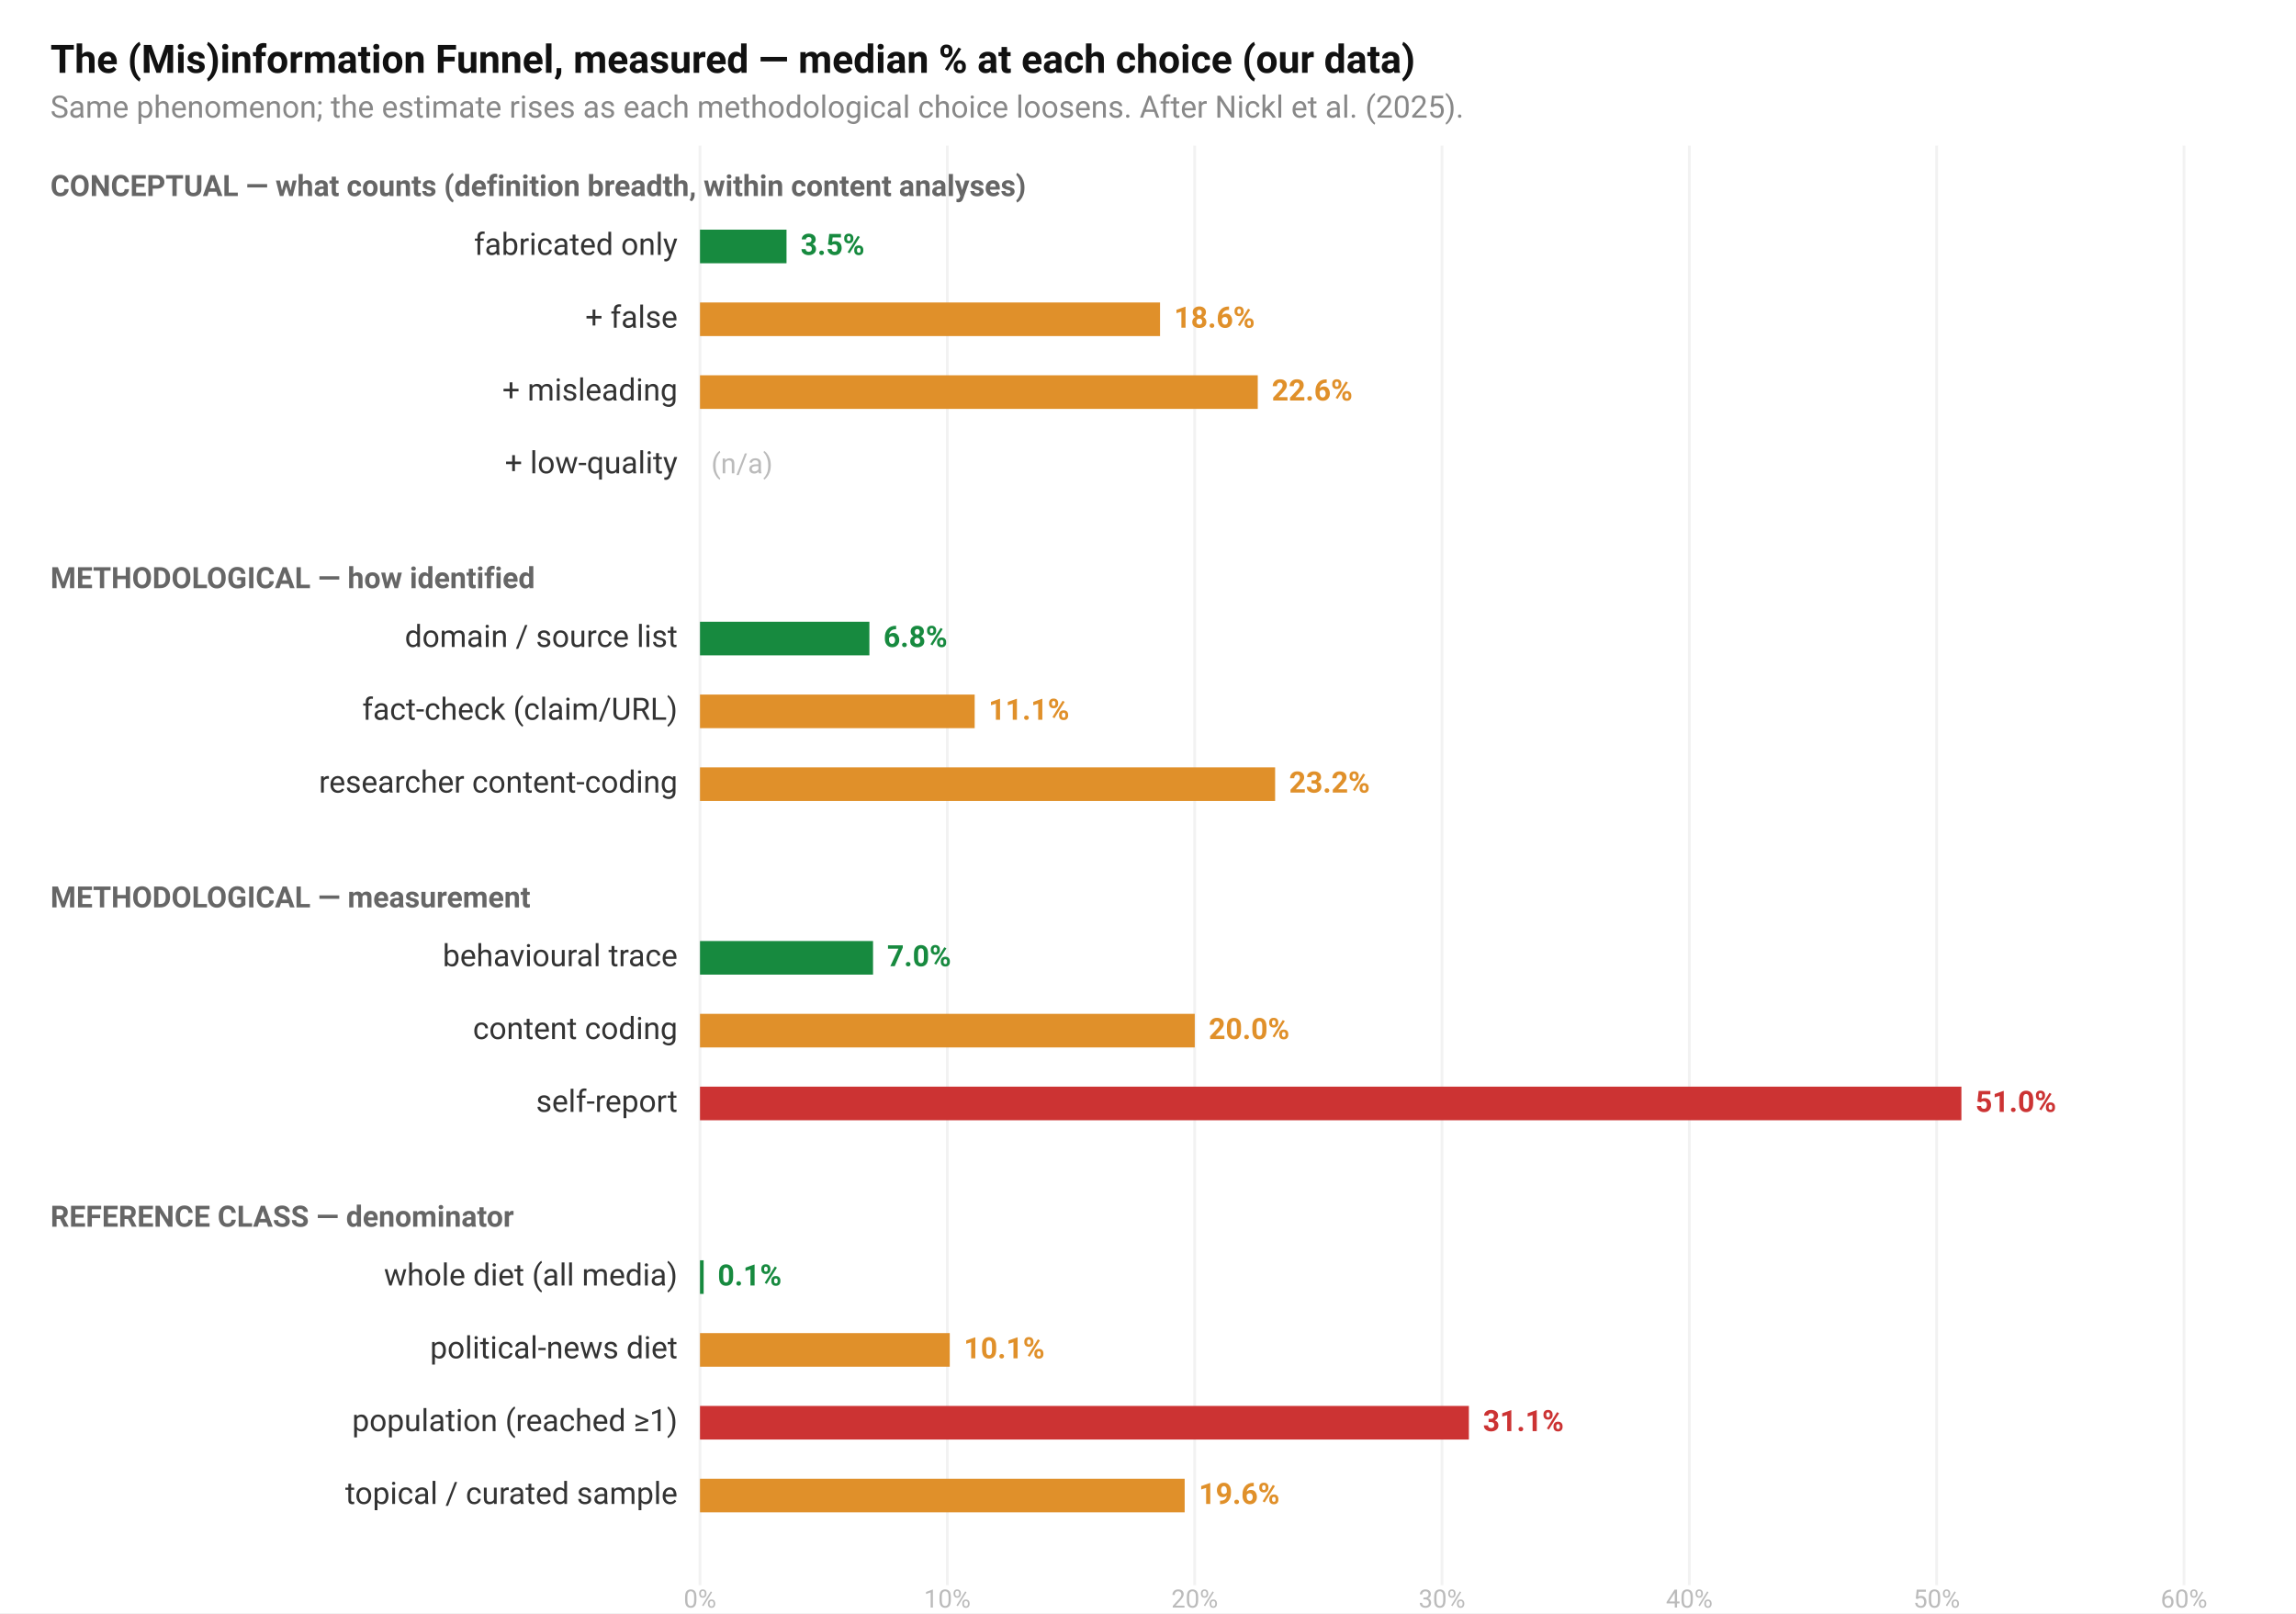
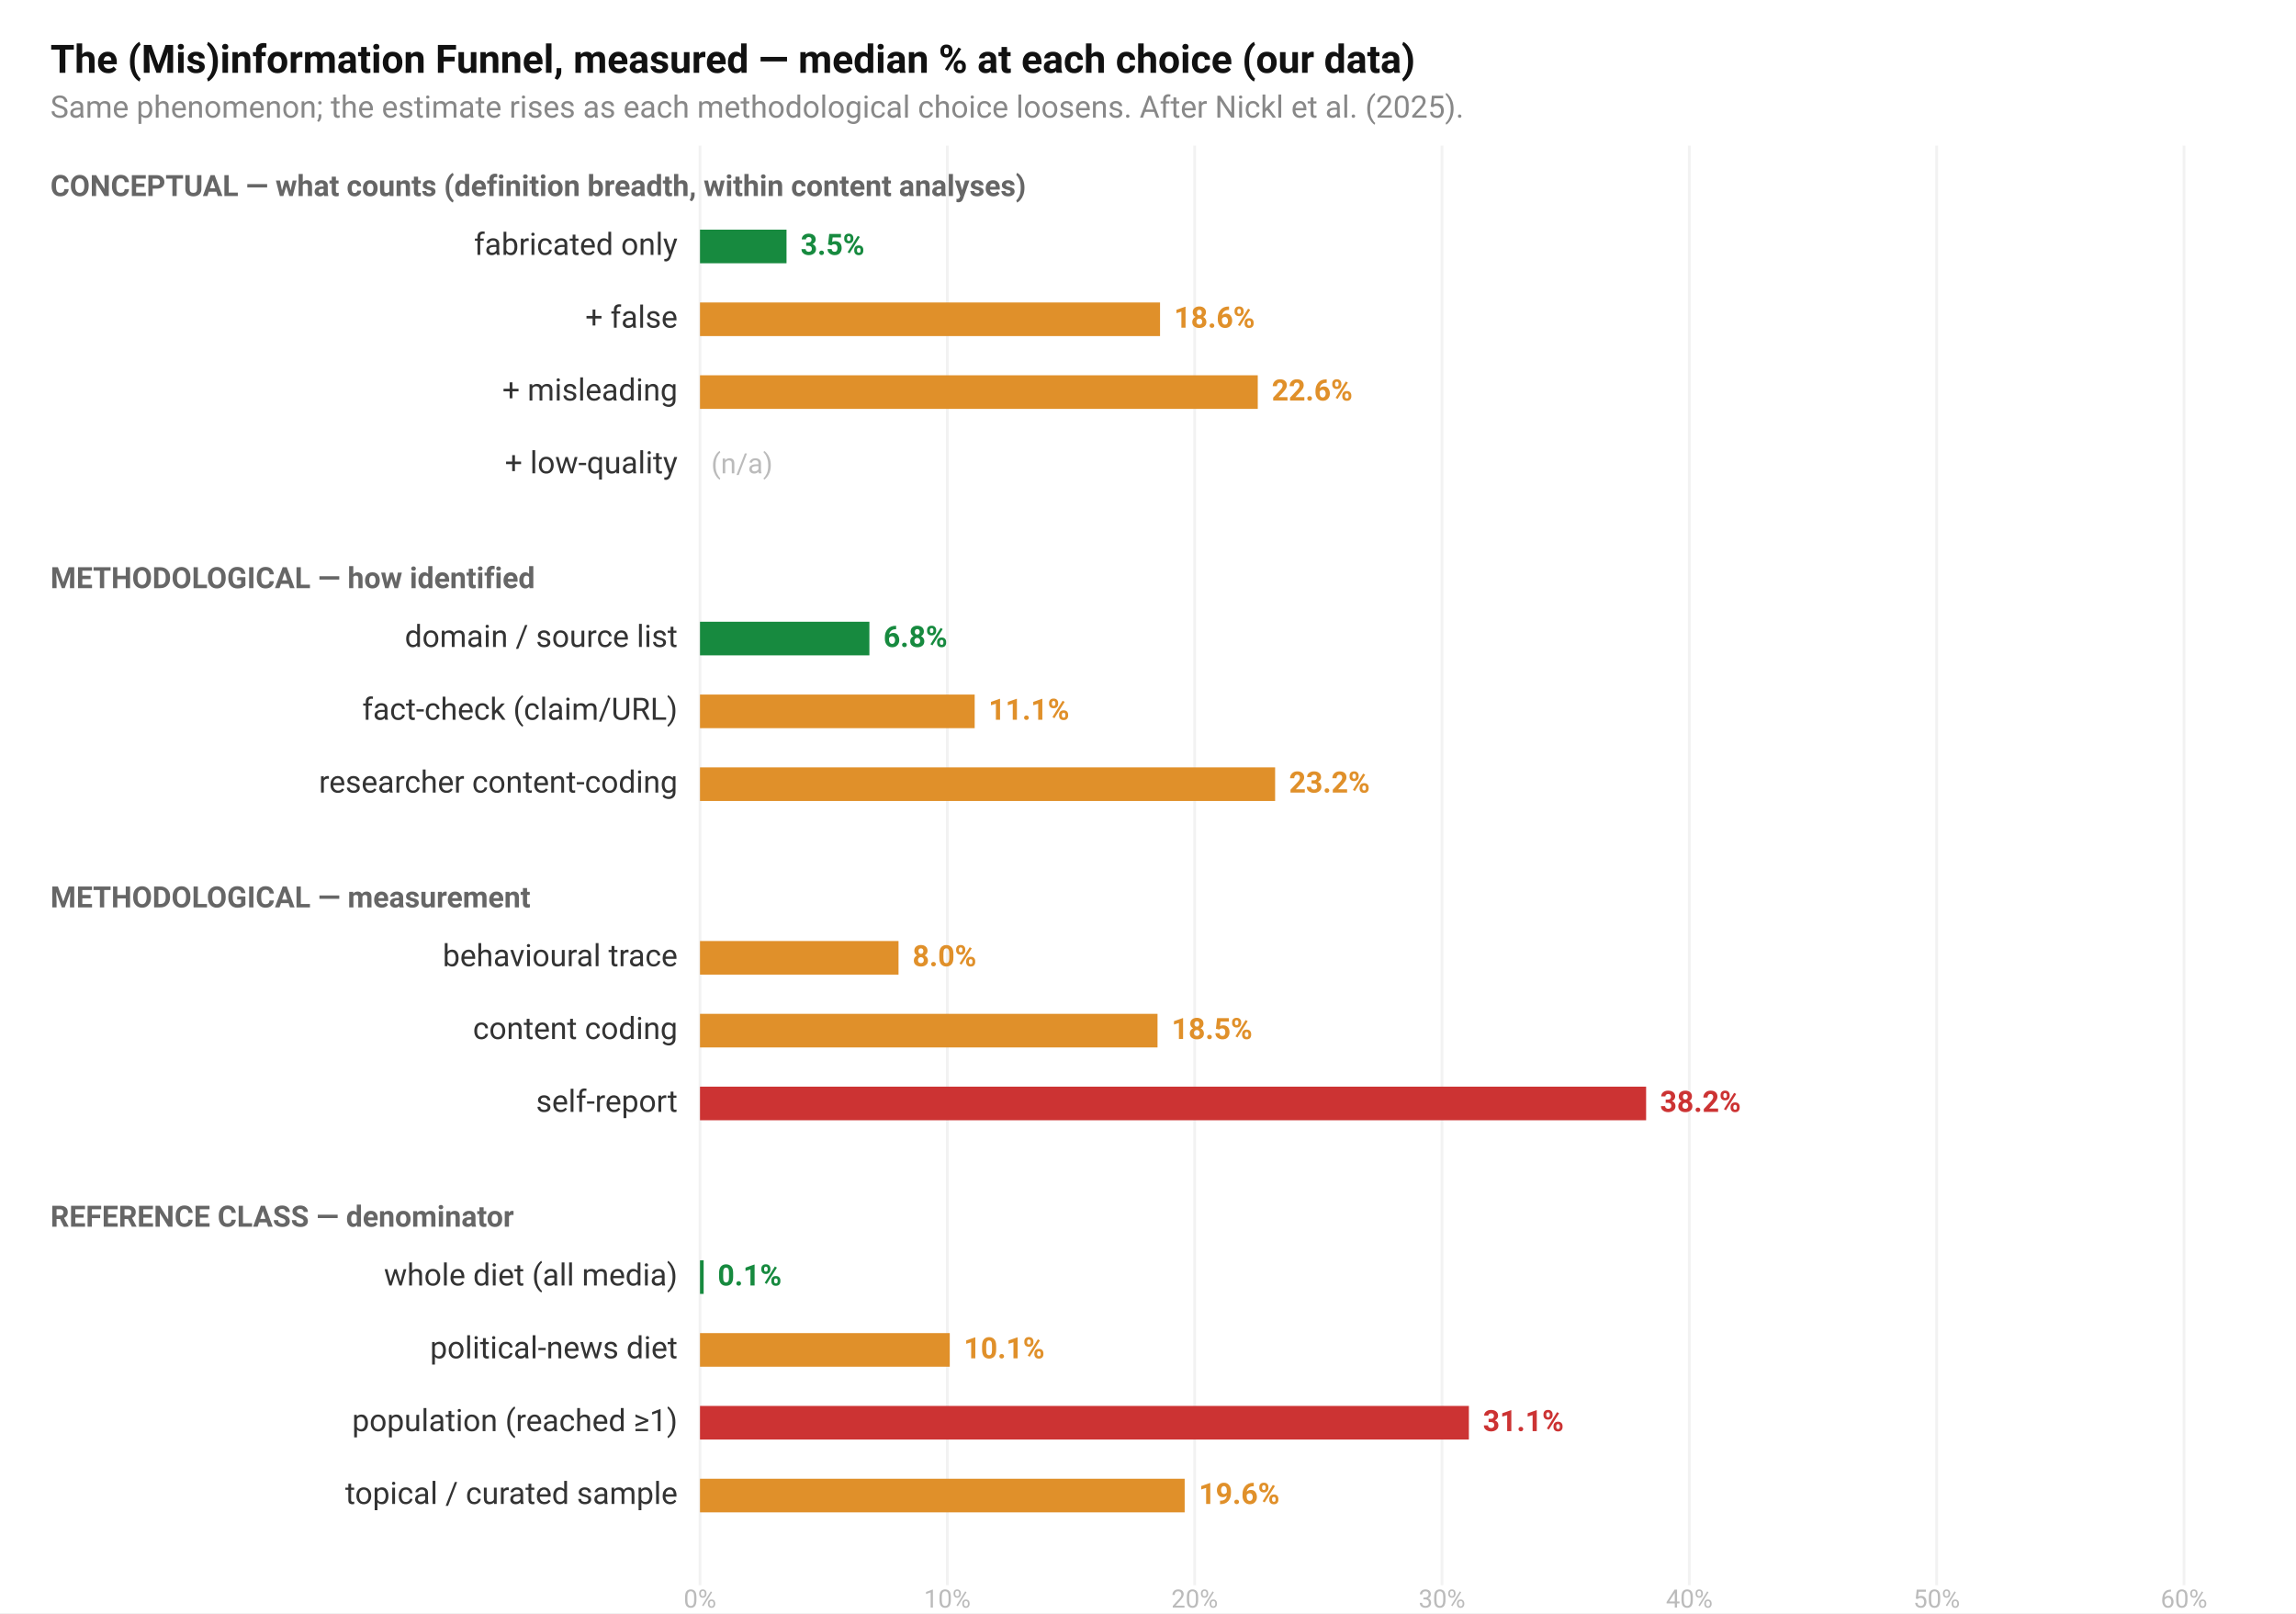
<svg xmlns="http://www.w3.org/2000/svg" viewBox="0 0 820 576" width="820" height="576" font-family="-apple-system,Segoe UI,Roboto,sans-serif">
  <rect width="820" height="576" fill="#fff" />
  <text x="18" y="26" font-size="14" font-weight="bold" fill="#111">The (Mis)information Funnel, measured — median % at each choice (our data)</text>
  <text x="18" y="42" font-size="11" fill="#888">Same phenomenon; the estimate rises as each methodological choice loosens. After Nickl et al. (2025).</text>
  <line x1="250.0" y1="52" x2="250.0" y2="566" stroke="#f2f2f2" />
  <text x="250.0" y="574" font-size="9" text-anchor="middle" fill="#bbb">0%</text>
  <line x1="338.333" y1="52" x2="338.333" y2="566" stroke="#f2f2f2" />
  <text x="338.333" y="574" font-size="9" text-anchor="middle" fill="#bbb">10%</text>
  <line x1="426.667" y1="52" x2="426.667" y2="566" stroke="#f2f2f2" />
  <text x="426.667" y="574" font-size="9" text-anchor="middle" fill="#bbb">20%</text>
  <line x1="515.0" y1="52" x2="515.0" y2="566" stroke="#f2f2f2" />
  <text x="515.0" y="574" font-size="9" text-anchor="middle" fill="#bbb">30%</text>
  <line x1="603.333" y1="52" x2="603.333" y2="566" stroke="#f2f2f2" />
  <text x="603.333" y="574" font-size="9" text-anchor="middle" fill="#bbb">40%</text>
  <line x1="691.667" y1="52" x2="691.667" y2="566" stroke="#f2f2f2" />
  <text x="691.667" y="574" font-size="9" text-anchor="middle" fill="#bbb">50%</text>
  <line x1="780.0" y1="52" x2="780.0" y2="566" stroke="#f2f2f2" />
  <text x="780.0" y="574" font-size="9" text-anchor="middle" fill="#bbb">60%</text>
  <text x="18" y="70" font-size="10.5" font-weight="bold" fill="#666">CONCEPTUAL — what counts (definition breadth, within content analyses)</text>
  <text x="242" y="91.0" font-size="11" text-anchor="end" fill="#333">fabricated only</text>
  <rect x="250" y="82.0" width="30.9" height="12" fill="#178a3f" />
  <text x="285.917" y="91.0" font-size="10.5" fill="#178a3f" font-weight="bold">3.5%</text>
  <text x="242" y="117.0" font-size="11" text-anchor="end" fill="#333">+ false</text>
  <rect x="250" y="108.0" width="164.3" height="12" fill="#e0902a" />
  <text x="419.3" y="117.0" font-size="10.5" fill="#e0902a" font-weight="bold">18.6%</text>
  <text x="242" y="143.0" font-size="11" text-anchor="end" fill="#333">+ misleading</text>
  <rect x="250" y="134.0" width="199.2" height="12" fill="#e0902a" />
  <text x="454.192" y="143.0" font-size="10.5" fill="#e0902a" font-weight="bold">22.6%</text>
  <text x="242" y="169.0" font-size="11" text-anchor="end" fill="#333">+ low-quality</text>
  <text x="254" y="169.0" font-size="10" fill="#bbb">(n/a)</text>
  <text x="18" y="210" font-size="10.5" font-weight="bold" fill="#666">METHODOLOGICAL — how identified</text>
  <text x="242" y="231.0" font-size="11" text-anchor="end" fill="#333">domain / source list</text>
  <rect x="250" y="222.0" width="60.5" height="12" fill="#178a3f" />
  <text x="315.508" y="231.0" font-size="10.5" fill="#178a3f" font-weight="bold">6.8%</text>
  <text x="242" y="257.0" font-size="11" text-anchor="end" fill="#333">fact-check (claim/URL)</text>
  <rect x="250" y="248.0" width="98.1" height="12" fill="#e0902a" />
  <text x="353.05" y="257.0" font-size="10.5" fill="#e0902a" font-weight="bold">11.1%</text>
  <text x="242" y="283.0" font-size="11" text-anchor="end" fill="#333">researcher content-coding</text>
  <rect x="250" y="274.0" width="205.4" height="12" fill="#e0902a" />
  <text x="460.375" y="283.0" font-size="10.5" fill="#e0902a" font-weight="bold">23.2%</text>
  <text x="18" y="324" font-size="10.5" font-weight="bold" fill="#666">METHODOLOGICAL — measurement</text>
  <text x="242" y="345.0" font-size="11" text-anchor="end" fill="#333">behavioural trace</text>
-   <rect x="250" y="336.0" width="61.8" height="12" fill="#178a3f" />
-   <text x="316.833" y="345.0" font-size="10.5" fill="#178a3f" font-weight="bold">7.0%</text>
+   <rect x="250" y="336.0" width="70.9" height="12" fill="#e0902a" />
+   <text x="325.887" y="345.0" font-size="10.5" fill="#e0902a" font-weight="bold">8.0%</text>
  <text x="242" y="371.0" font-size="11" text-anchor="end" fill="#333">content coding</text>
-   <rect x="250" y="362.0" width="176.7" height="12" fill="#e0902a" />
-   <text x="431.667" y="371.0" font-size="10.5" fill="#e0902a" font-weight="bold">20.0%</text>
+   <rect x="250" y="362.0" width="163.4" height="12" fill="#e0902a" />
+   <text x="418.417" y="371.0" font-size="10.5" fill="#e0902a" font-weight="bold">18.5%</text>
  <text x="242" y="397.0" font-size="11" text-anchor="end" fill="#333">self-report</text>
-   <rect x="250" y="388.0" width="450.5" height="12" fill="#cc3333" />
-   <text x="705.5" y="397.0" font-size="10.5" fill="#cc3333" font-weight="bold">51.0%</text>
+   <rect x="250" y="388.0" width="337.9" height="12" fill="#cc3333" />
+   <text x="592.875" y="397.0" font-size="10.5" fill="#cc3333" font-weight="bold">38.2%</text>
  <text x="18" y="438" font-size="10.5" font-weight="bold" fill="#666">REFERENCE CLASS — denominator</text>
  <text x="242" y="459.0" font-size="11" text-anchor="end" fill="#333">whole diet (all media)</text>
  <rect x="250" y="450.0" width="1.3" height="12" fill="#178a3f" />
  <text x="256.307" y="459.0" font-size="10.5" fill="#178a3f" font-weight="bold">0.1%</text>
  <text x="242" y="485.0" font-size="11" text-anchor="end" fill="#333">political-news diet</text>
  <rect x="250" y="476.0" width="89.2" height="12" fill="#e0902a" />
  <text x="344.217" y="485.0" font-size="10.5" fill="#e0902a" font-weight="bold">10.1%</text>
  <text x="242" y="511.0" font-size="11" text-anchor="end" fill="#333">population (reached ≥1)</text>
  <rect x="250" y="502.0" width="274.6" height="12" fill="#cc3333" />
  <text x="529.628" y="511.0" font-size="10.5" fill="#cc3333" font-weight="bold">31.1%</text>
  <text x="242" y="537.0" font-size="11" text-anchor="end" fill="#333">topical / curated sample</text>
  <rect x="250" y="528.0" width="173.1" height="12" fill="#e0902a" />
  <text x="428.133" y="537.0" font-size="10.5" fill="#e0902a" font-weight="bold">19.6%</text>
</svg>
